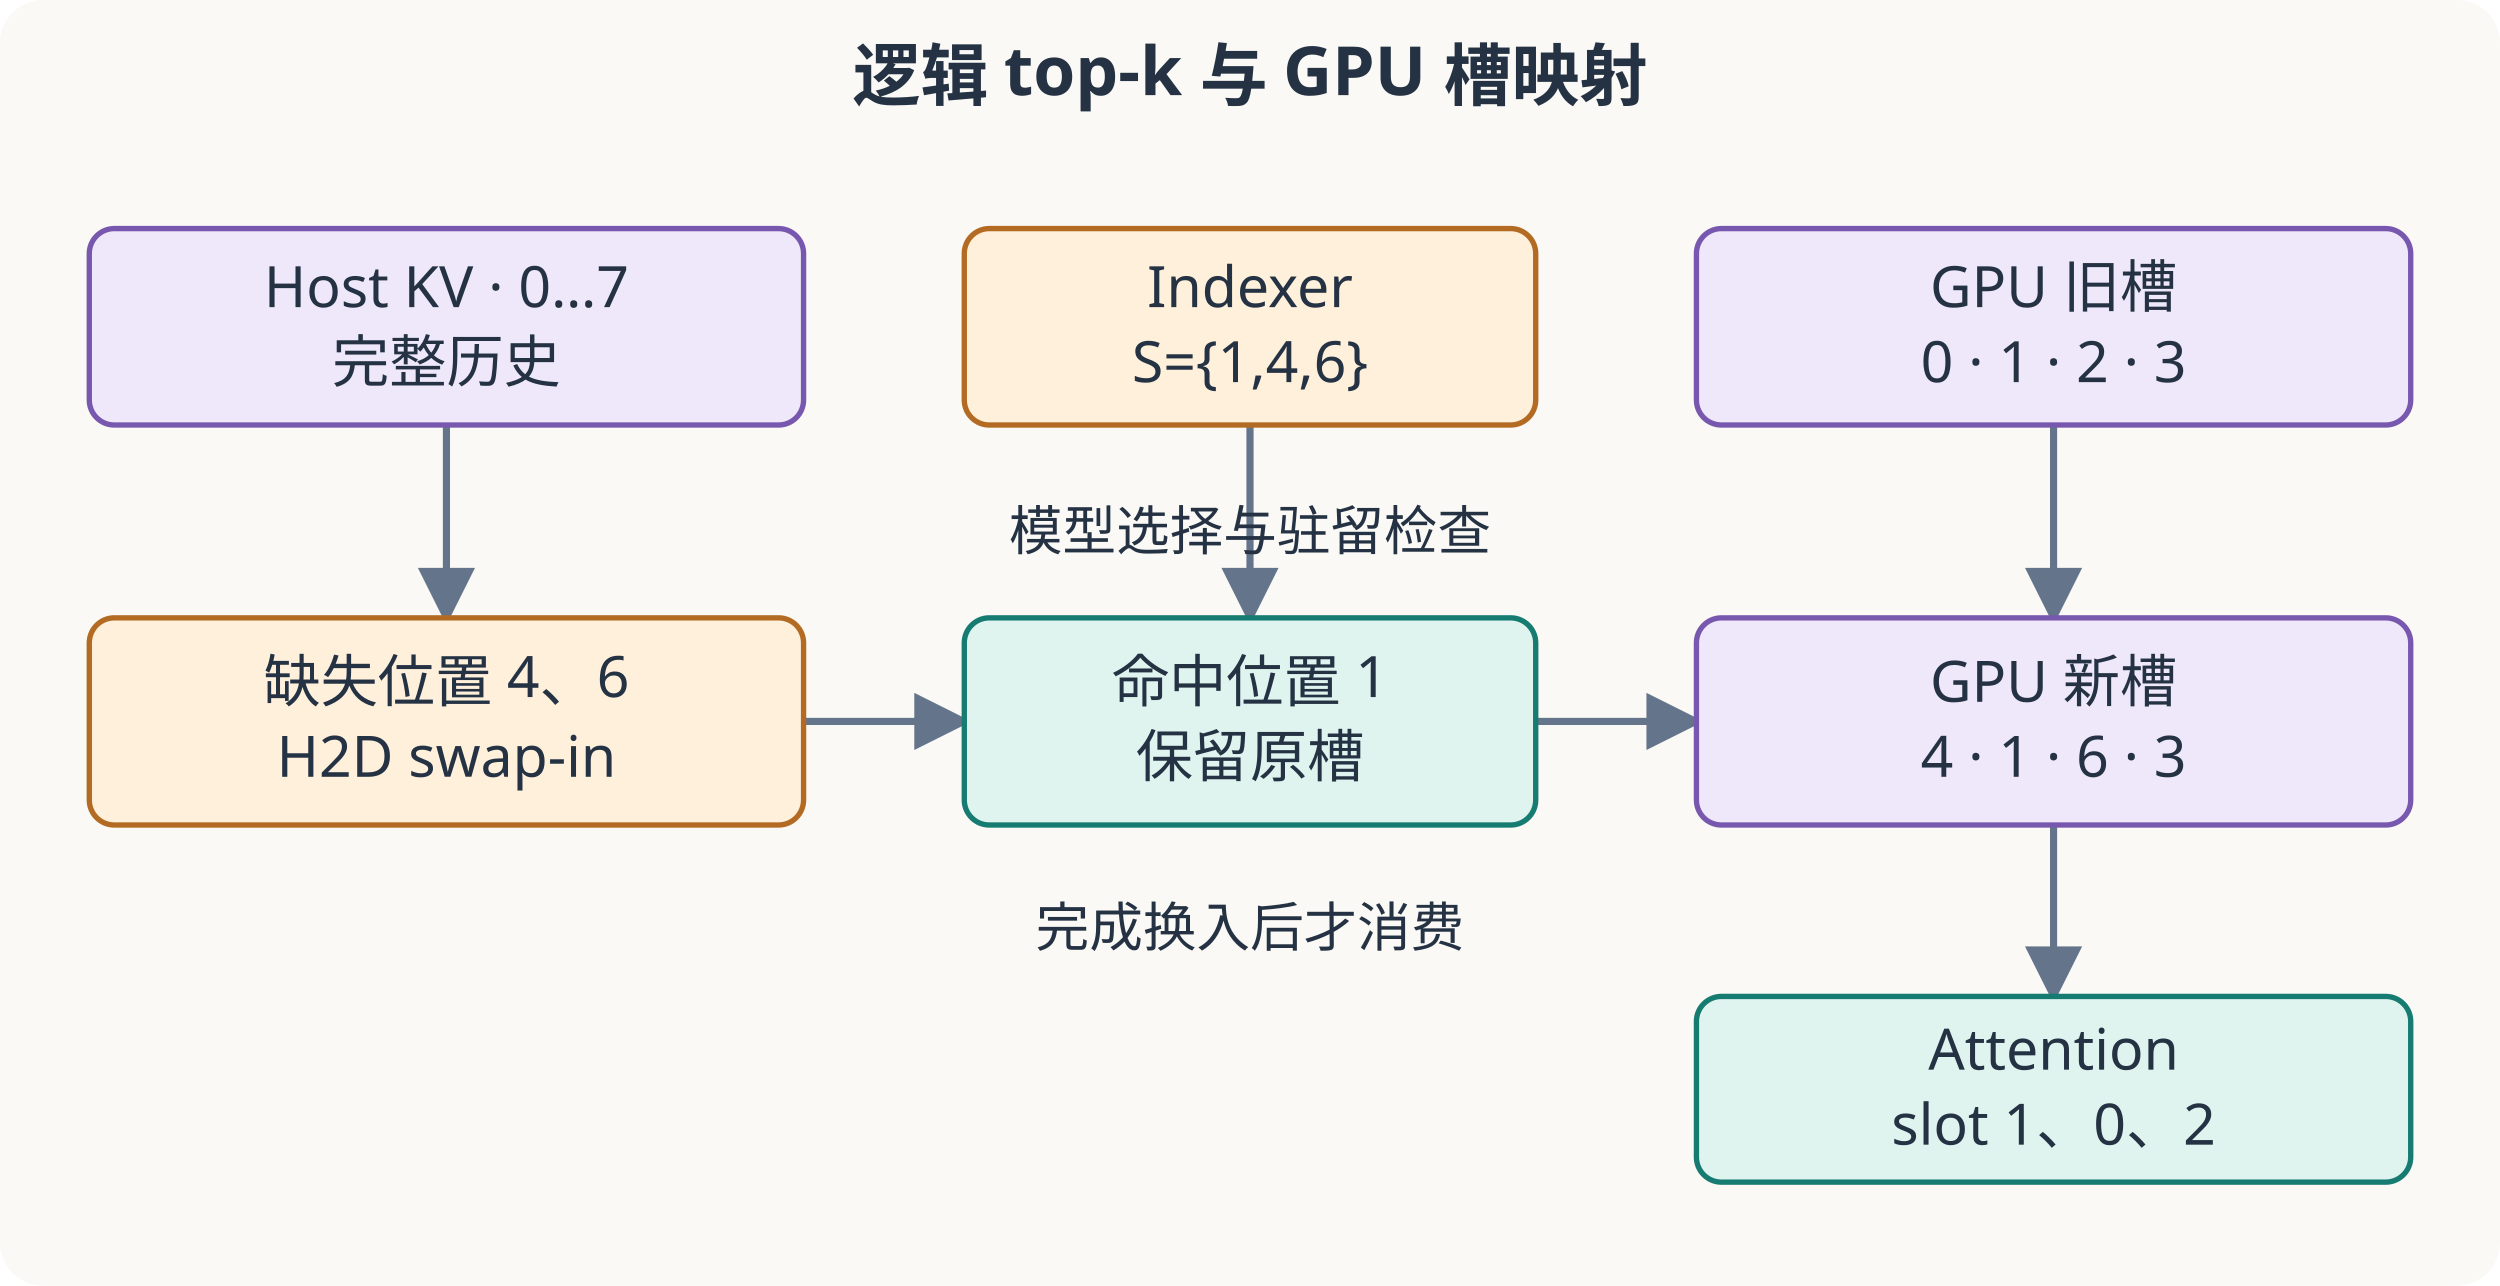
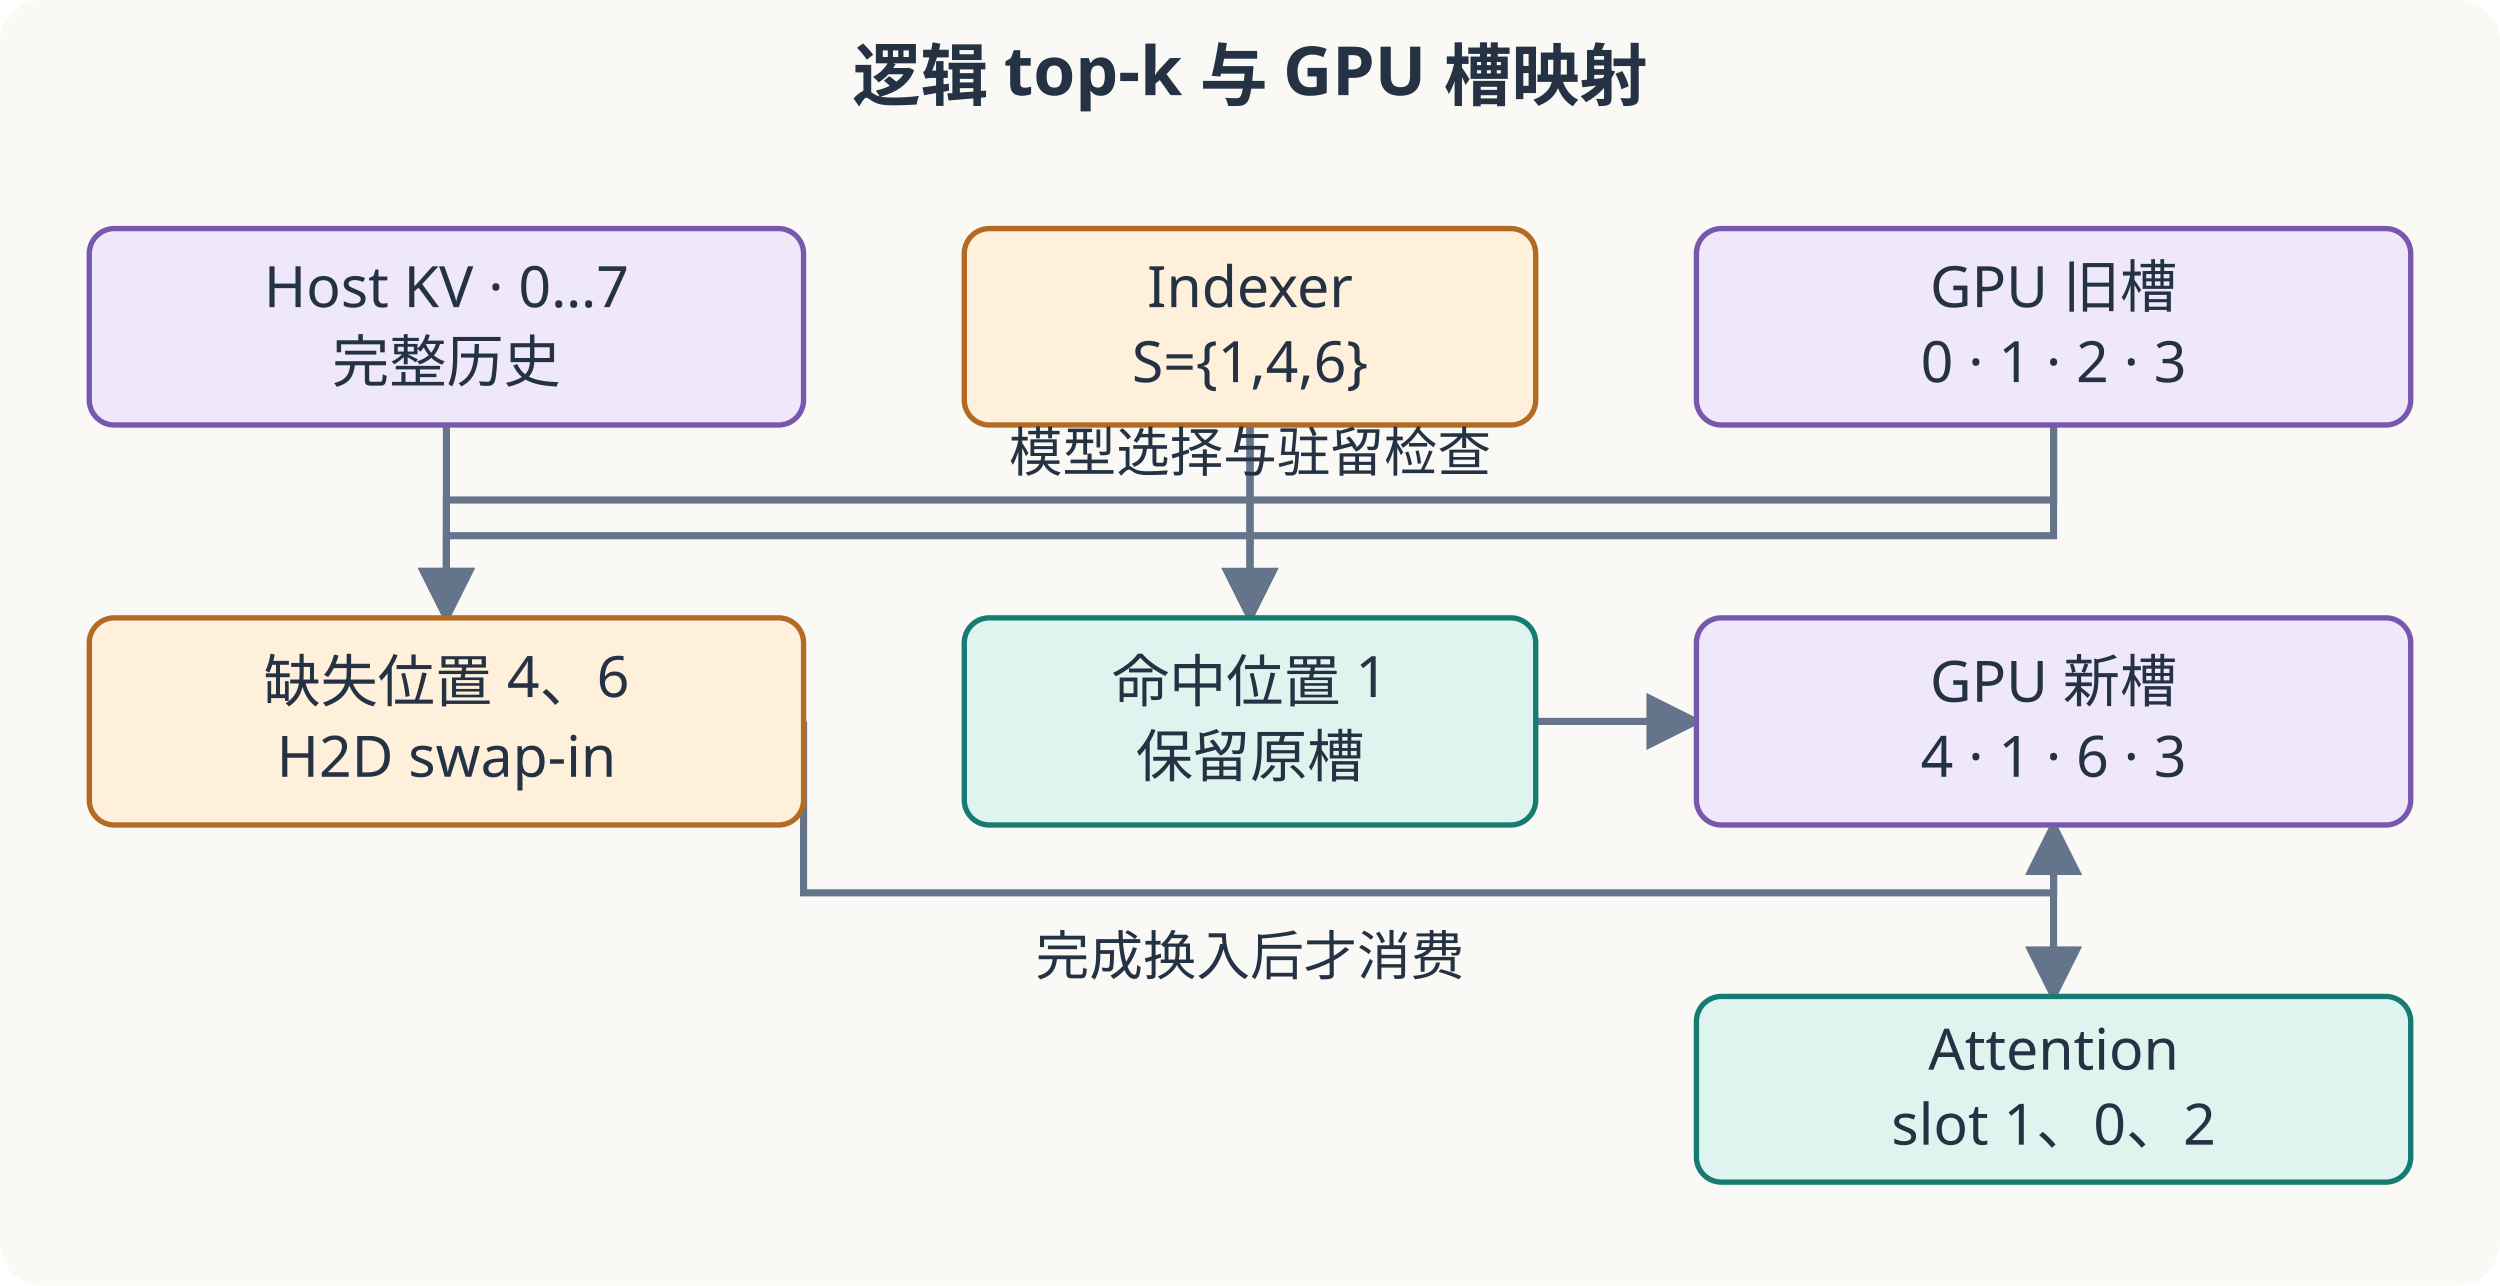
<svg xmlns="http://www.w3.org/2000/svg" viewBox="0 0 700 360" role="img">
  <defs>
    <marker id="arrow" markerWidth="8" markerHeight="8" refX="7" refY="4" orient="auto">
      <path d="M0 0L8 4L0 8Z" fill="#64748b" />
    </marker>
  </defs>
  <rect width="700" height="360" rx="12" fill="#faf9f5" />
  <g font-family="system-ui, sans-serif" fill="#243243">
    <text x="350" y="28" text-anchor="middle" font-size="19" font-weight="700">逻辑 top-k 与 GPU 槽映射</text>
    <path d="M125 119V173" fill="none" stroke="#64748b" stroke-width="2" marker-end="url(#arrow)" />
+     <path d="M350 119V140H125V173" fill="none" stroke="#64748b" stroke-width="2" marker-end="url(#arrow)" />
    <path d="M350 119V173" fill="none" stroke="#64748b" stroke-width="2" marker-end="url(#arrow)" />
-     <path d="M575 119V173" fill="none" stroke="#64748b" stroke-width="2" marker-end="url(#arrow)" />
-     <path d="M225 202H270" fill="none" stroke="#64748b" stroke-width="2" marker-end="url(#arrow)" />
+     <path d="M575 119V140H350V173" fill="none" stroke="#64748b" stroke-width="2" marker-end="url(#arrow)" />
+     <path d="M575 119V150H125V173" fill="none" stroke="#64748b" stroke-width="2" marker-end="url(#arrow)" />
+     <path d="M225 202V250H575V231" fill="none" stroke="#64748b" stroke-width="2" marker-end="url(#arrow)" />
    <path d="M430 202H475" fill="none" stroke="#64748b" stroke-width="2" marker-end="url(#arrow)" />
    <path d="M575 231V279" fill="none" stroke="#64748b" stroke-width="2" marker-end="url(#arrow)" />
    <rect x="25" y="64" width="200" height="55" rx="7" fill="#eee8fa" stroke="#7858ae" stroke-width="1.5" />
    <text x="125" y="86" font-size="16" text-anchor="middle">Host KV · 0…7</text>
    <text x="125" y="107" font-size="16" text-anchor="middle">完整历史</text>
    <rect x="270" y="64" width="160" height="55" rx="7" fill="#fff0dc" stroke="#b36b23" stroke-width="1.5" />
    <text x="350" y="86" font-size="16" text-anchor="middle">Indexer</text>
    <text x="350" y="107" font-size="16" text-anchor="middle">S={1,4,6}</text>
    <rect x="475" y="64" width="200" height="55" rx="7" fill="#eee8fa" stroke="#7858ae" stroke-width="1.5" />
    <text x="575" y="86" font-size="16" text-anchor="middle">GPU 旧槽</text>
    <text x="575" y="107" font-size="16" text-anchor="middle">0 · 1 · 2 · 3</text>
    <rect x="25" y="173" width="200" height="58" rx="7" fill="#fff0dc" stroke="#b36b23" stroke-width="1.5" />
    <text x="125" y="196.5" font-size="16" text-anchor="middle">缺失位置 4、6</text>
    <text x="125" y="217.5" font-size="16" text-anchor="middle">H2D swap-in</text>
    <rect x="270" y="173" width="160" height="58" rx="7" fill="#e0f4ef" stroke="#167b70" stroke-width="1.5" />
    <text x="350" y="196.5" font-size="16" text-anchor="middle">命中位置 1</text>
    <text x="350" y="217.5" font-size="16" text-anchor="middle">保留原槽</text>
    <rect x="475" y="173" width="200" height="58" rx="7" fill="#eee8fa" stroke="#7858ae" stroke-width="1.5" />
    <text x="575" y="196.5" font-size="16" text-anchor="middle">GPU 新槽</text>
    <text x="575" y="217.5" font-size="16" text-anchor="middle">4 · 1 · 6 · 3</text>
    <rect x="475" y="279" width="200" height="52" rx="7" fill="#e0f4ef" stroke="#167b70" stroke-width="1.5" />
    <text x="575" y="299.5" font-size="16" text-anchor="middle">Attention</text>
    <text x="575" y="320.5" font-size="16" text-anchor="middle">slot 1、0、2</text>
-     <text x="350" y="154" font-size="15" text-anchor="middle">模型选择与驻留检查</text>
-     <text x="350" y="265" font-size="15" text-anchor="middle">完成换入后才消费</text>
+     <text x="350" y="132" font-size="15" text-anchor="middle">模型选择与驻留检查</text>
+     <text x="350" y="273" font-size="15" text-anchor="middle">完成换入后才消费</text>
  </g>
</svg>
